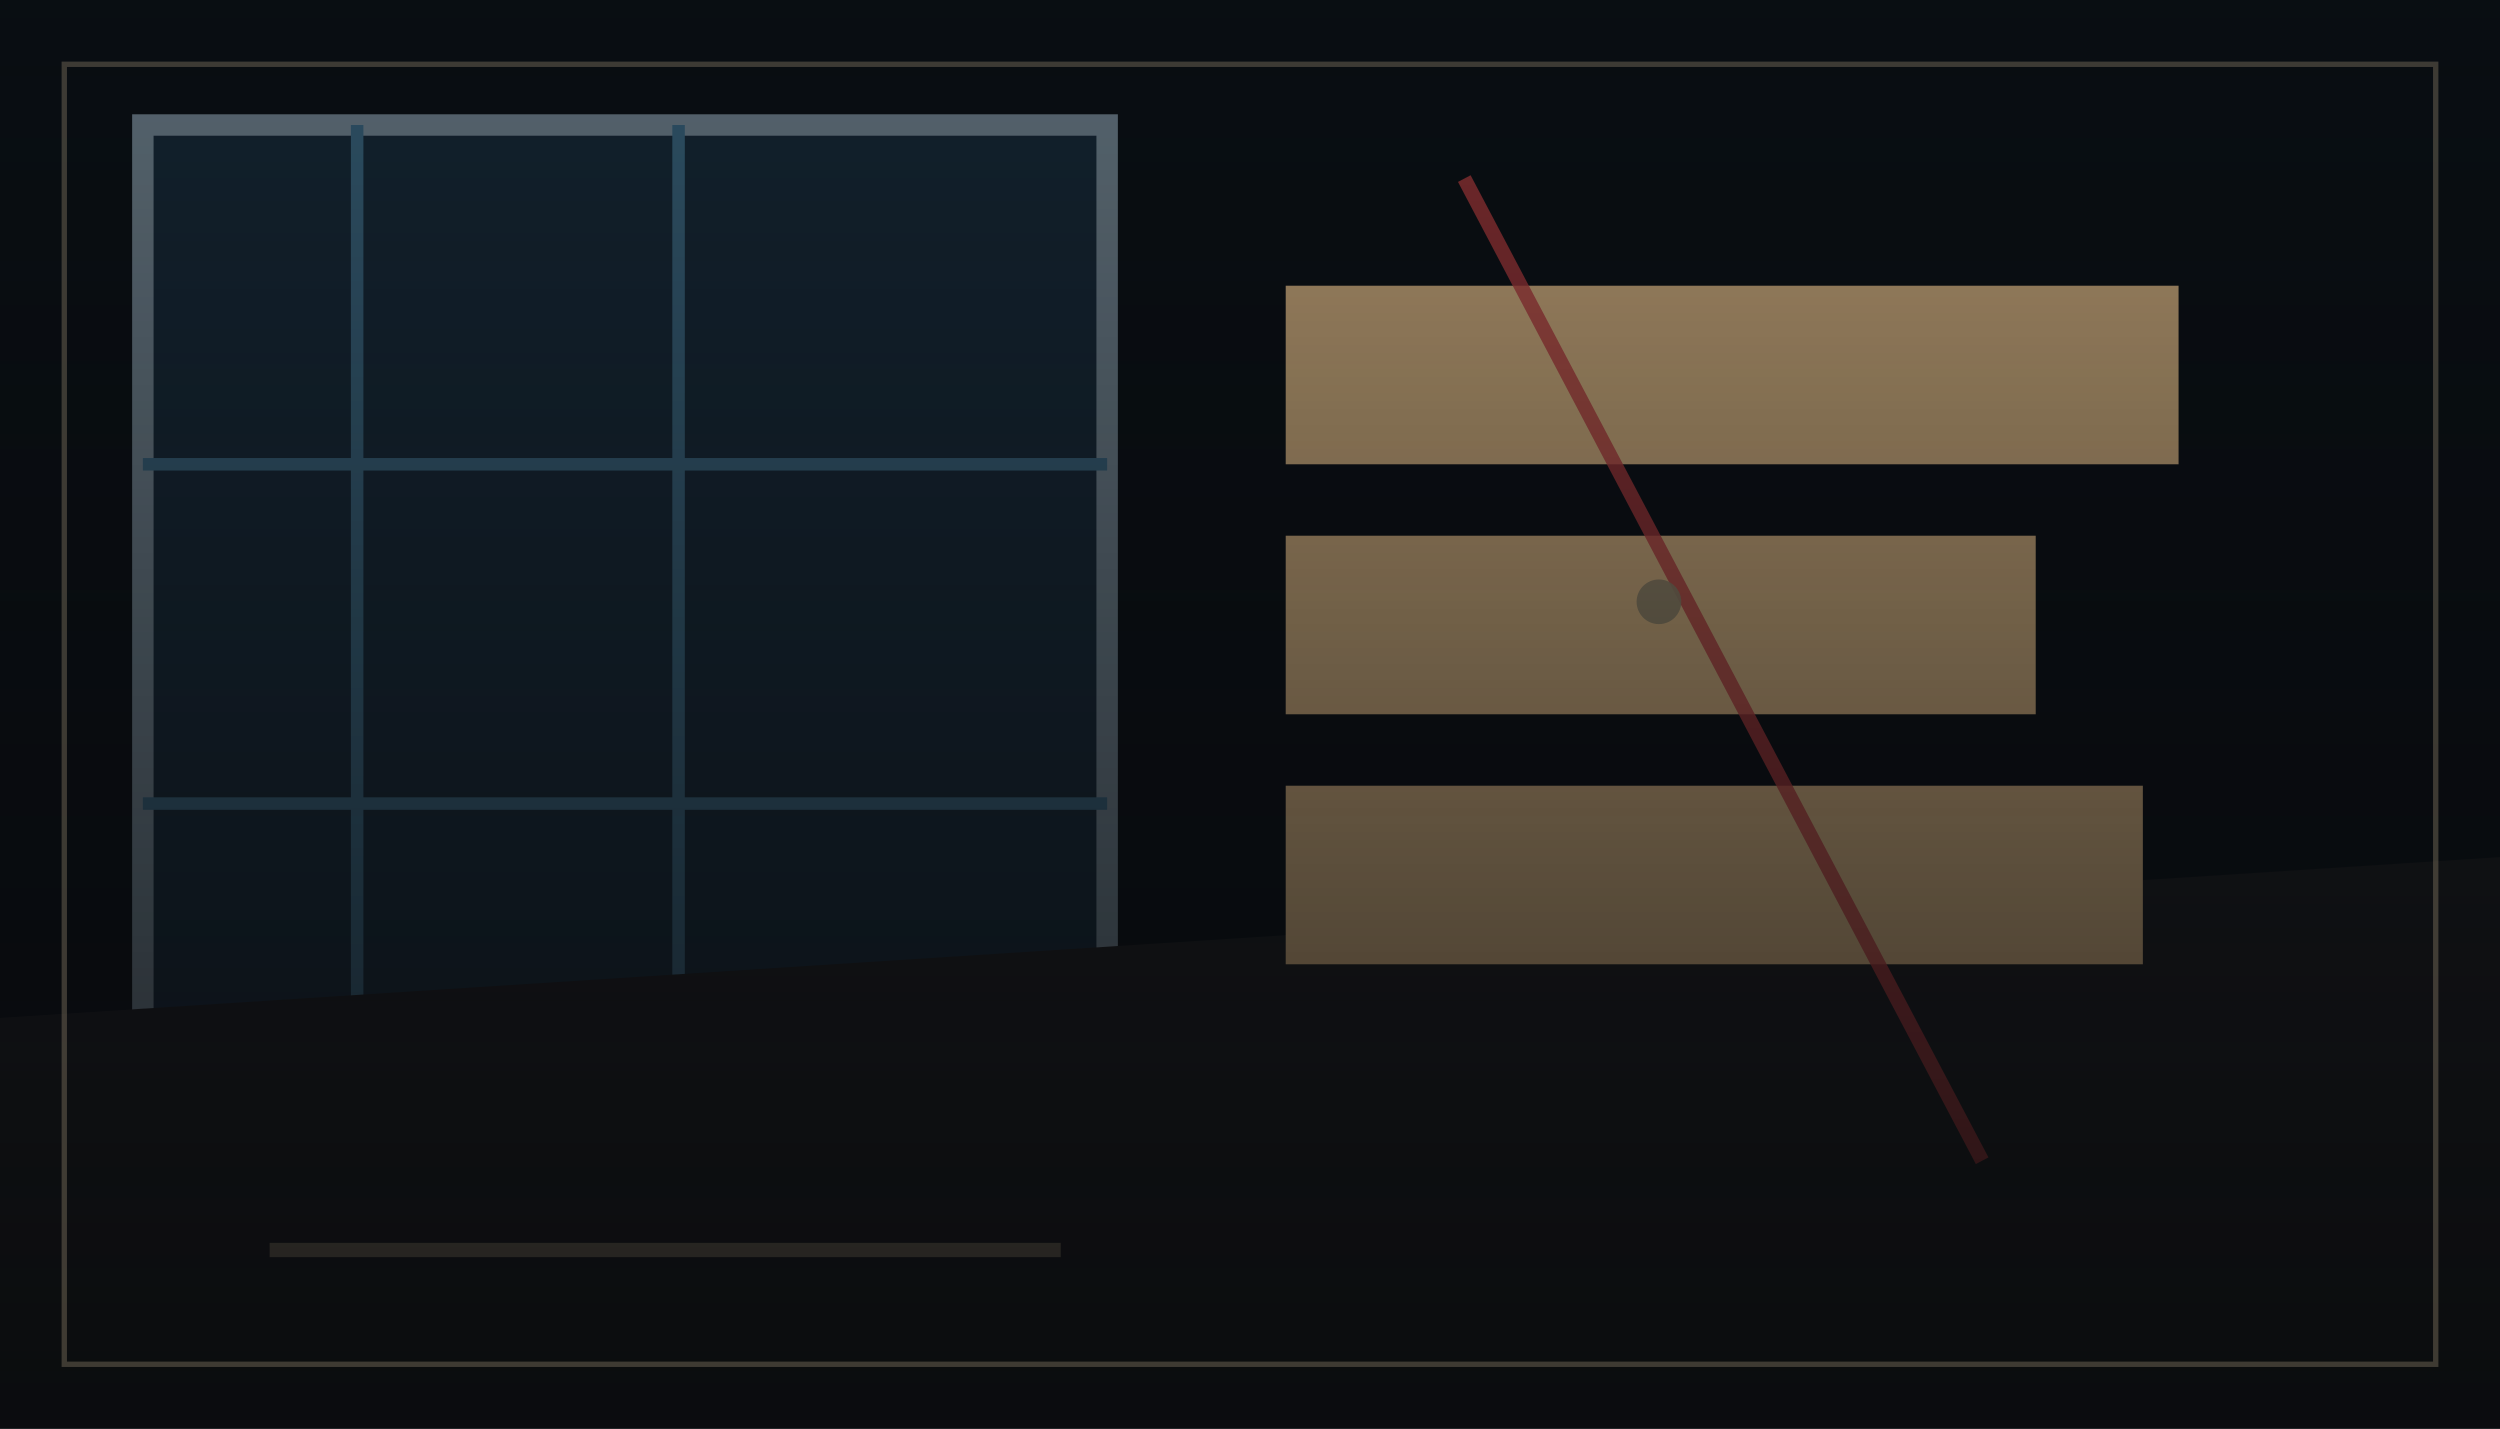
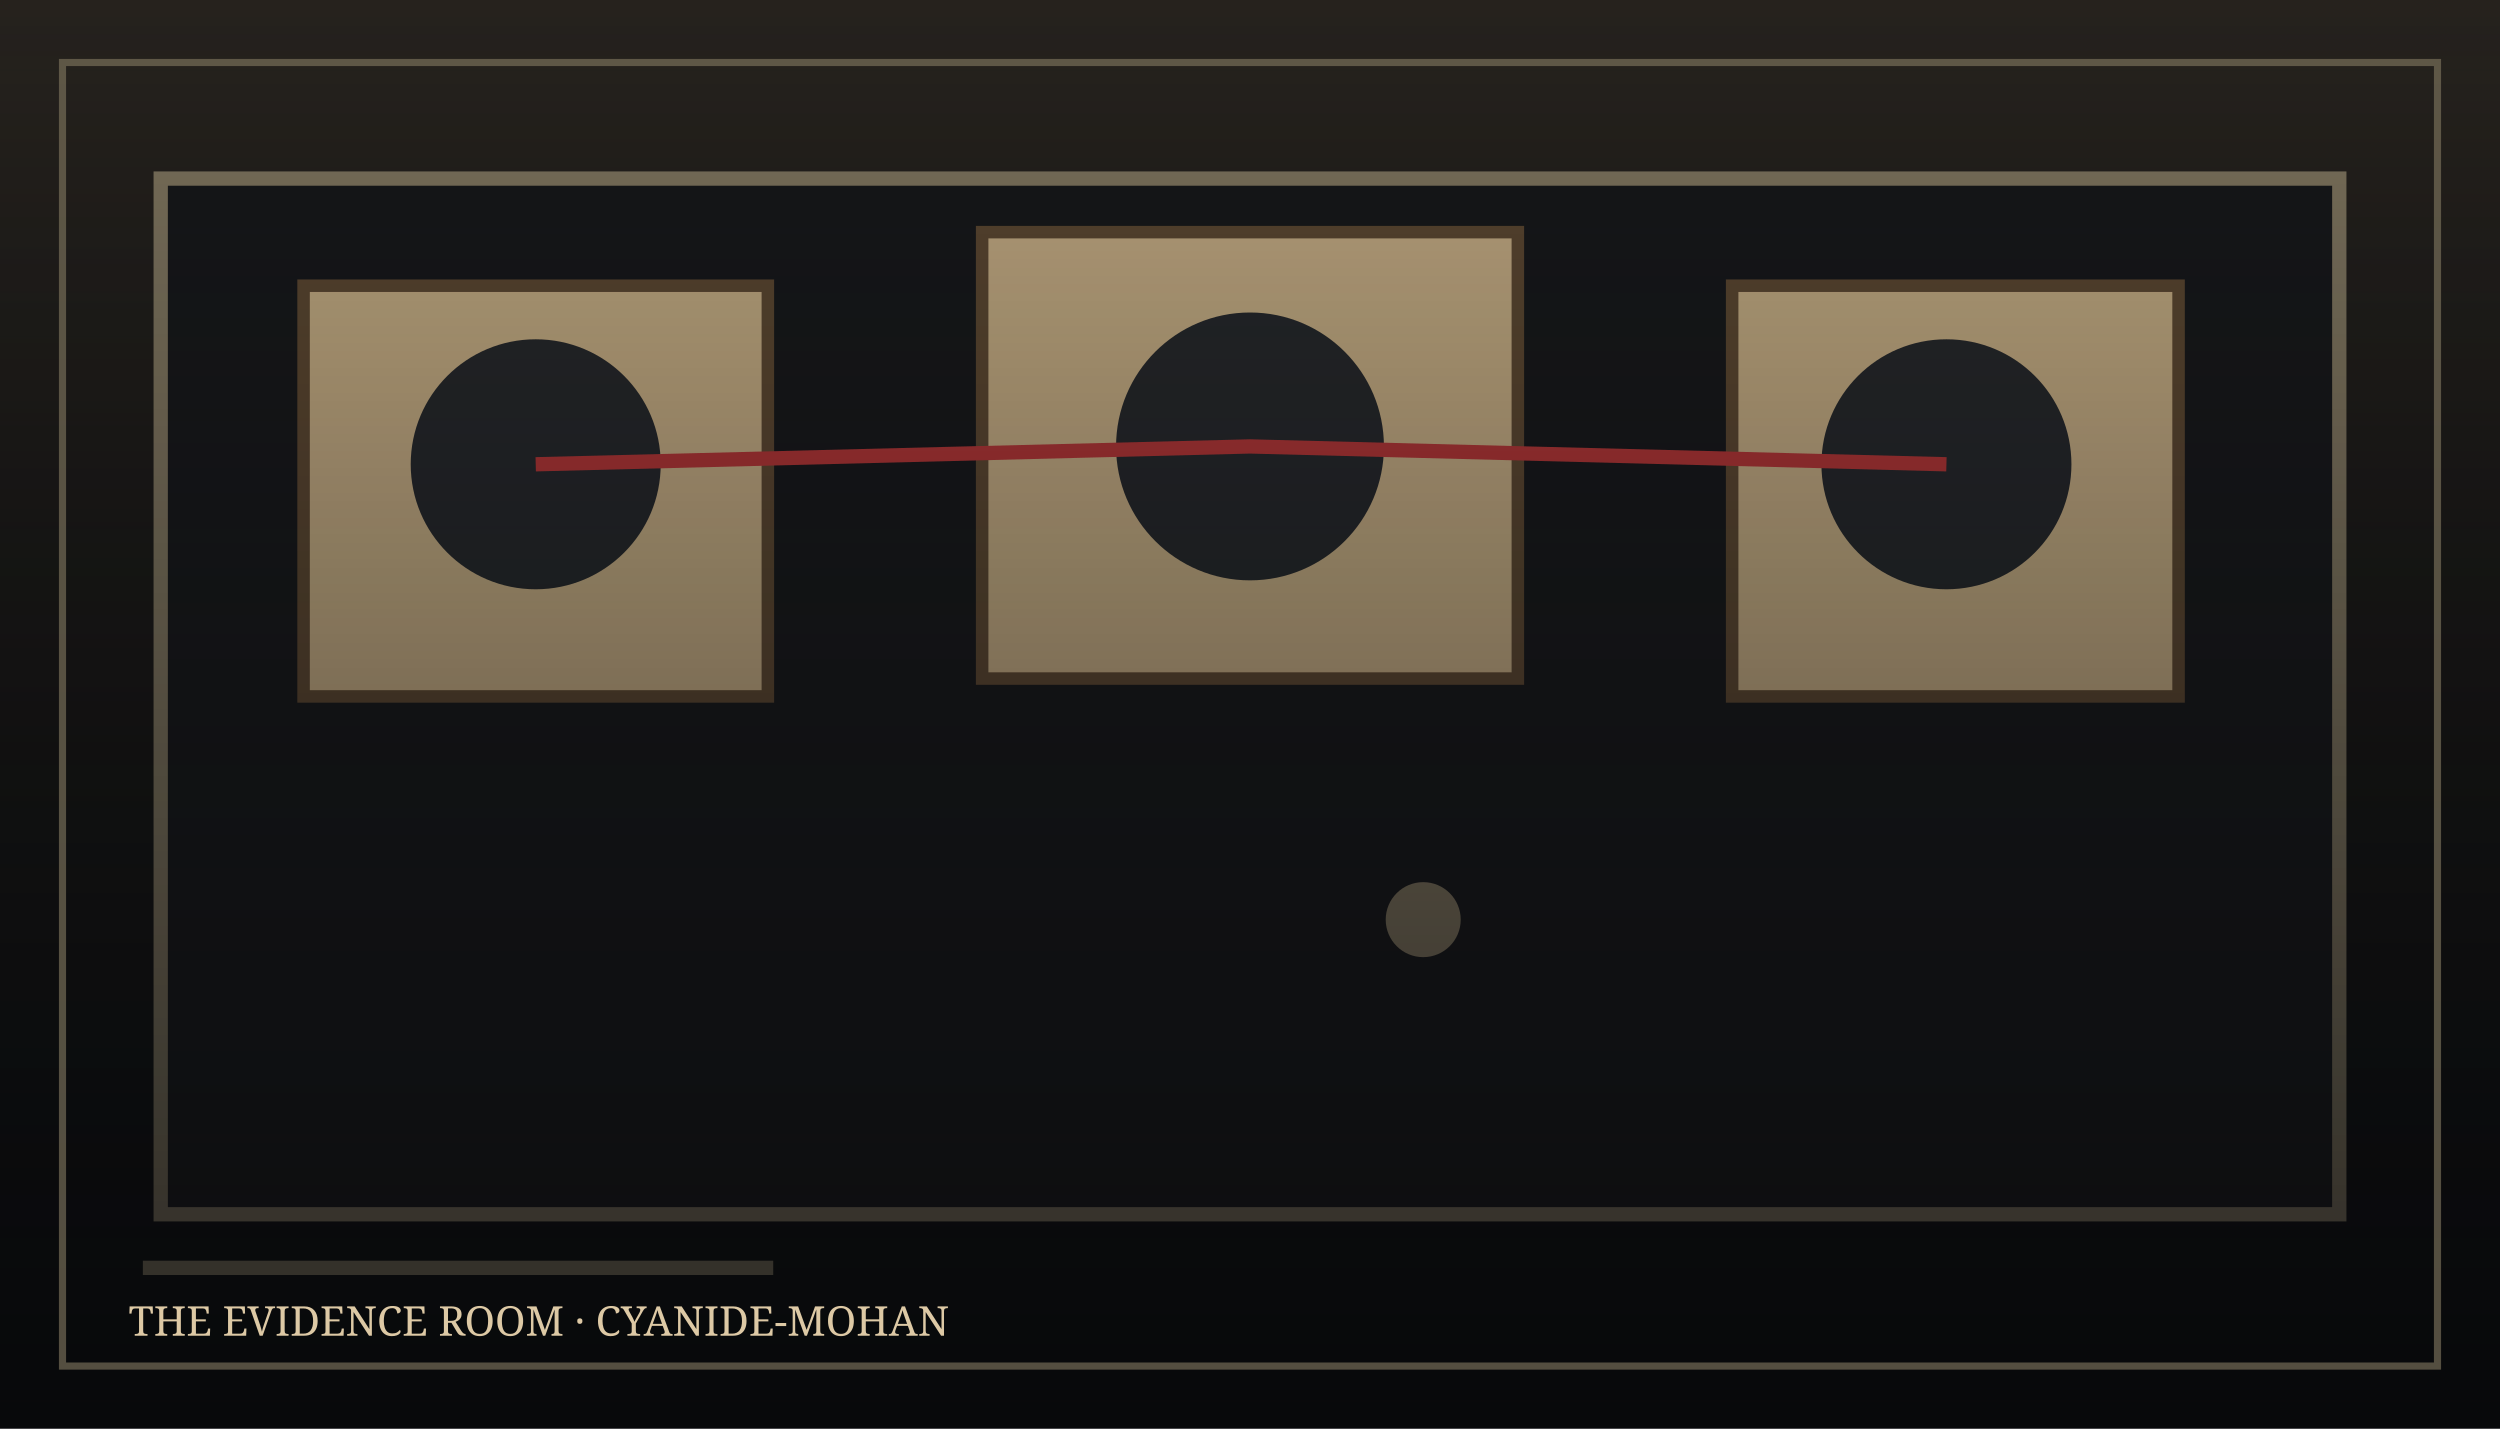
<svg xmlns="http://www.w3.org/2000/svg" viewBox="0 0 1400 800">
  <defs>
+     <linearGradient id="bg" x2="0" y2="1">
+       <stop stop-color="#27231e" />
+       <stop offset="1" stop-color="#07090b" />
+     </linearGradient>
    <linearGradient id="shade" x2="0" y2="1">
-       <stop stop-color="#08090b" stop-opacity=".1" />
-       <stop offset="1" stop-color="#08090b" stop-opacity=".8" />
+       <stop stop-color="#08090b" stop-opacity=".03" />
+       <stop offset="1" stop-color="#08090b" stop-opacity=".7" />
    </linearGradient>
  </defs>
-   <rect width="1400" height="800" fill="#090e13" />
-   <path d="M80 70H620V650H80z" fill="#132330" stroke="#60707b" stroke-width="12" />
-   <g stroke="#31566c" stroke-width="7">
-     <path d="M200 70V650M380 70V650M80 260H620M80 450H620" />
+   <rect width="1400" height="800" fill="url(#bg)" />
+   <rect x="90" y="100" width="1220" height="580" fill="#161719" stroke="#7d735d" stroke-width="8" />
+   <g fill="#bfa77f" stroke="#59452f" stroke-width="7">
+     <rect x="170" y="160" width="260" height="230" />
+     <rect x="550" y="130" width="300" height="250" />
+     <rect x="970" y="160" width="250" height="230" />
  </g>
-   <path d="M0 570L1400 480V800H0z" fill="#17191c" />
-   <g fill="#b89a70">
-     <rect x="720" y="160" width="500" height="100" />
-     <rect x="720" y="300" width="420" height="100" />
-     <rect x="720" y="440" width="480" height="100" />
+   <g fill="#242629">
+     <circle cx="300" cy="260" r="70" />
+     <circle cx="700" cy="250" r="75" />
+     <circle cx="1090" cy="260" r="70" />
  </g>
-   <path d="M820 100L1110 650" stroke="#9d3437" stroke-width="8" opacity=".8" />
-   <g opacity=".9" stroke="#7d735d" fill="#7d735d">
-     <path d="M151 700h443" stroke-width="8" />
-     <circle cx="929" cy="337" r="12" />
-   </g>
+   <path d="M300 260L700 250L1090 260" stroke="#ae3434" stroke-width="8" fill="none" />
+   <circle cx="797" cy="515" r="21" fill="#7d735d" />
+   <path d="M80 710h353" stroke="#7d735d" stroke-width="8" />
  <rect width="1400" height="800" fill="url(#shade)" />
-   <rect x="36" y="36" width="1328" height="728" fill="none" stroke="#7d735d" stroke-opacity=".45" stroke-width="3" />
+   <rect x="35" y="35" width="1330" height="730" fill="none" stroke="#7d735d" stroke-opacity=".65" stroke-width="4" />
+   <text x="72" y="748" fill="#ddc9a5" font-family="Georgia,serif" font-size="23">THE EVIDENCE ROOM · CYANIDE-MOHAN</text>
</svg>
